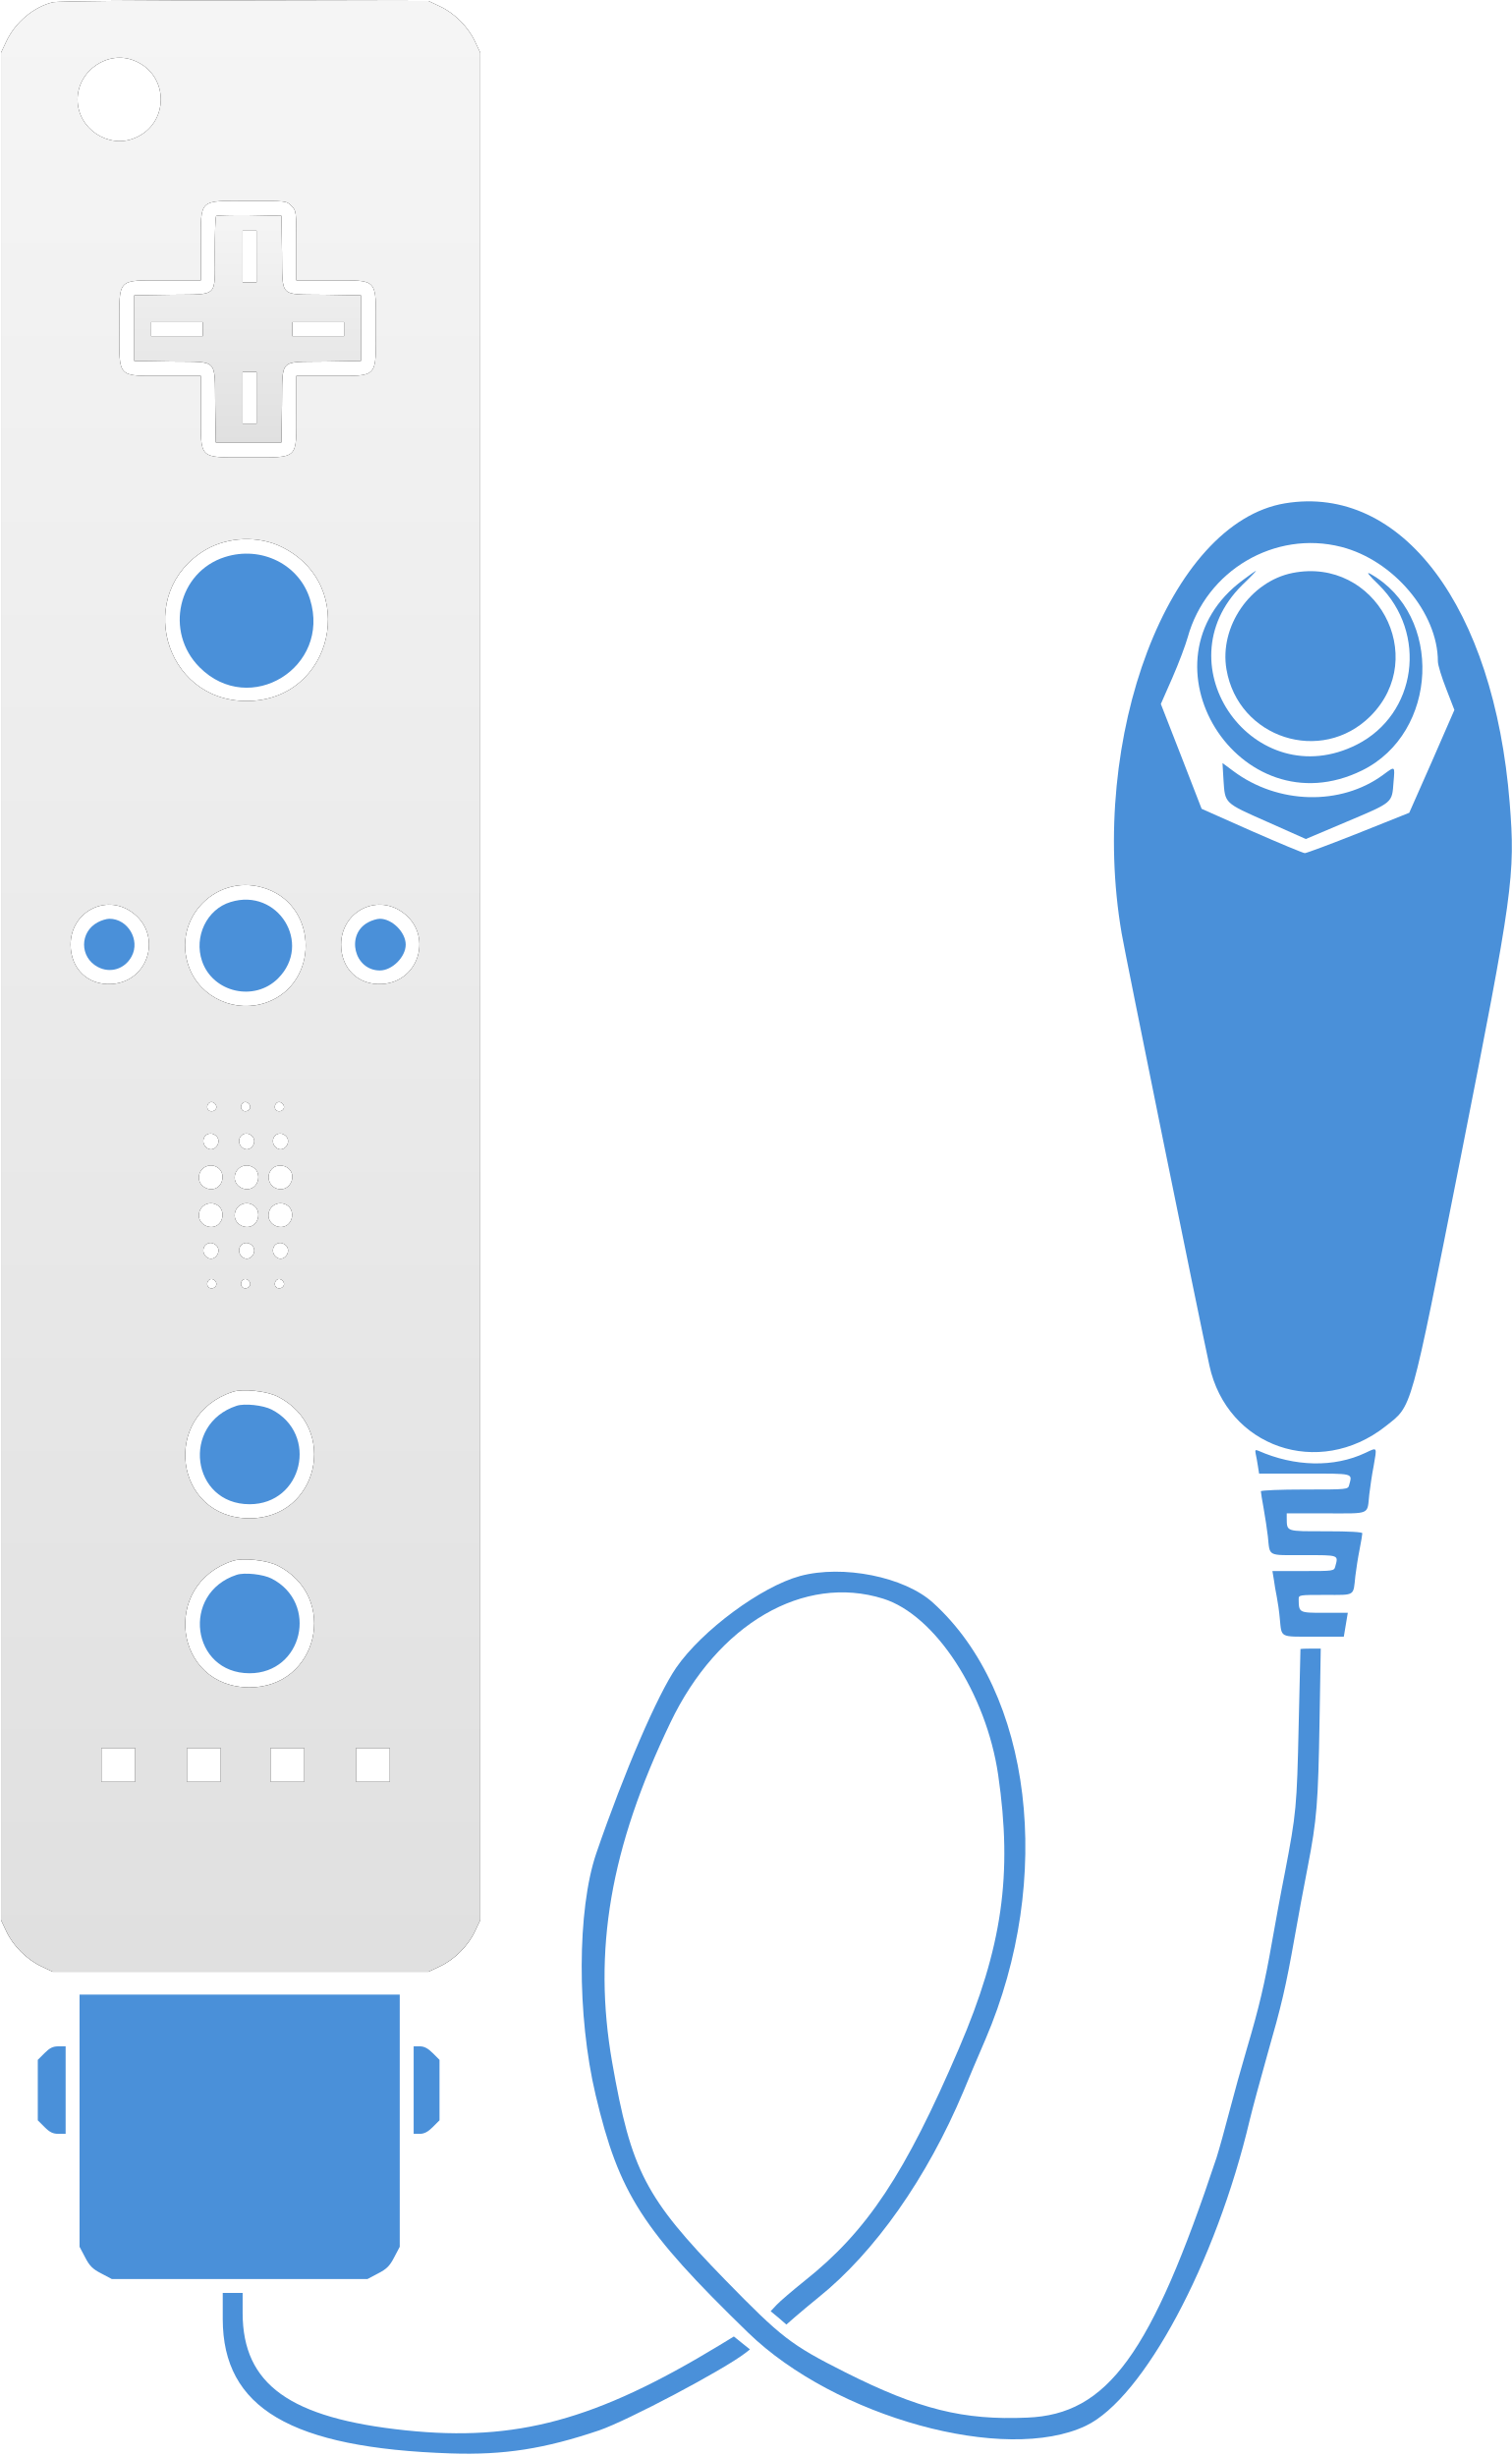
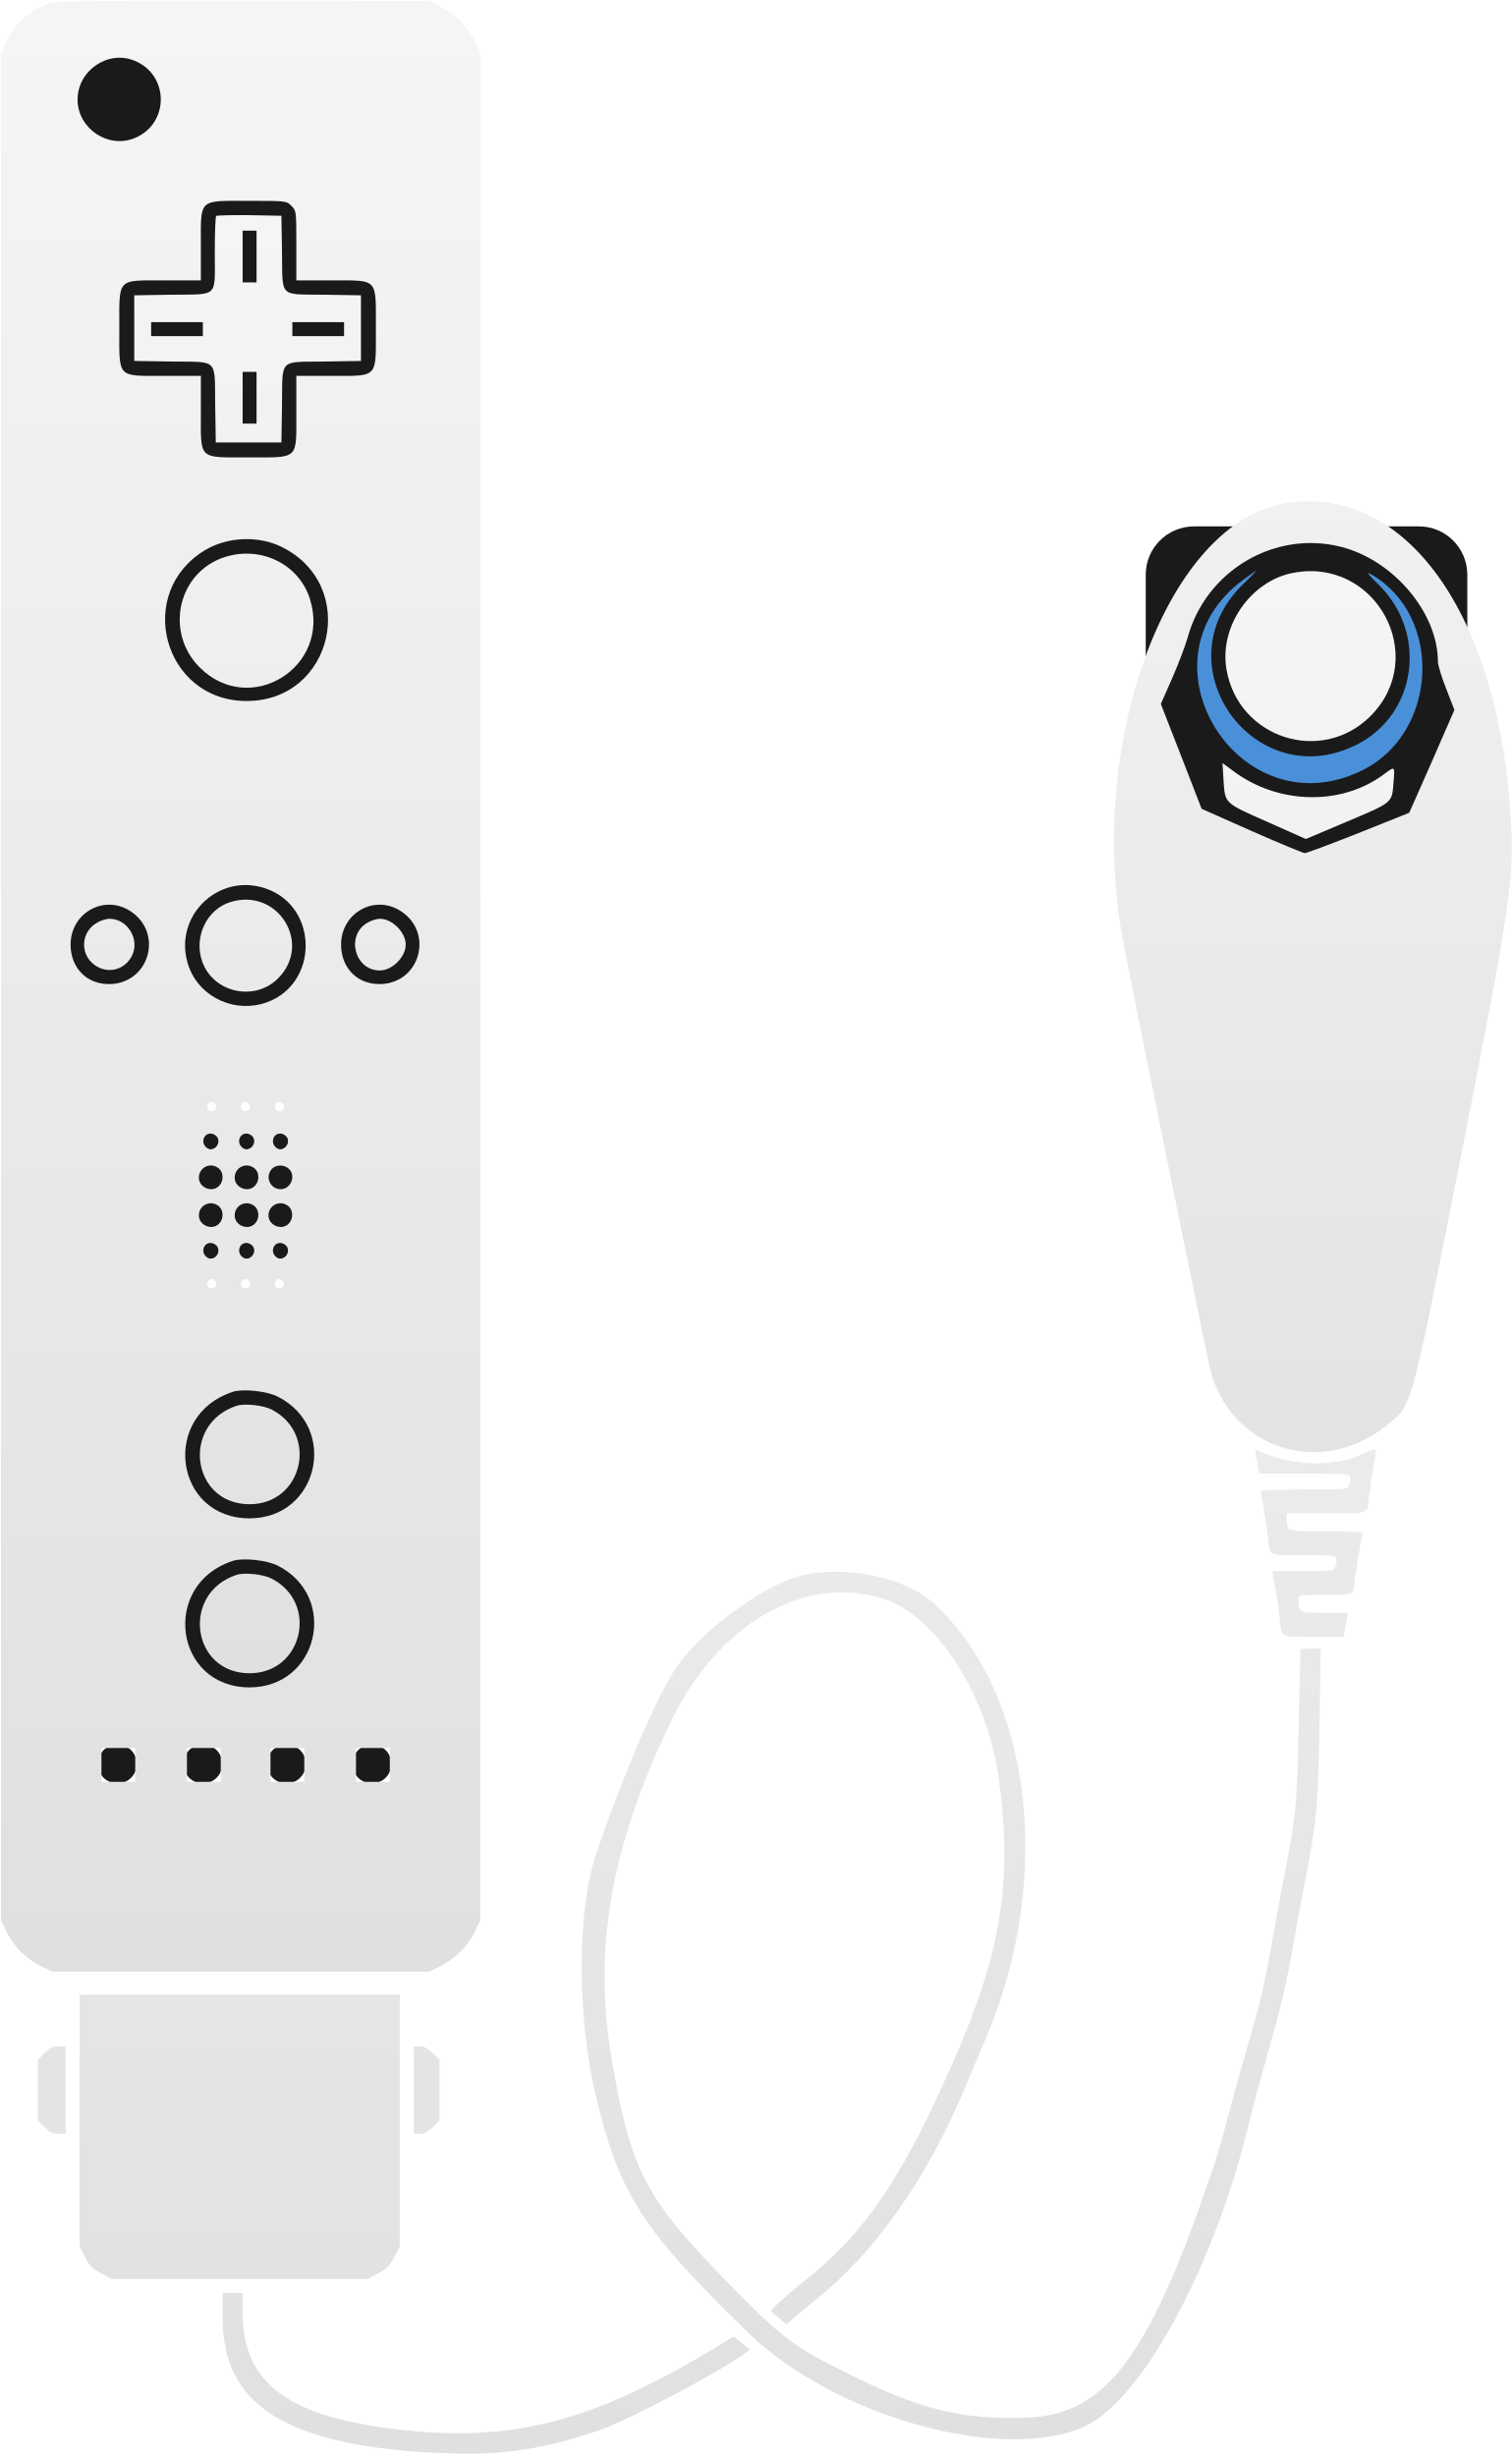
<svg xmlns="http://www.w3.org/2000/svg" width="1013.333" height="1646.667" viewBox="0 0 760 1235">
  <defs>
-     <linearGradient id="b" x1="0" x2="0" y1="0" y2="1">
+     <linearGradient id="a" x1="0" x2="0" y1="0" y2="1">
      <stop offset="0%" stop-color="#f5f5f5" />
      <stop offset="100%" stop-color="#e0e0e0" />
    </linearGradient>
-     <clipPath id="a">
-       <path d="M26.7 1.1C17 3.4 7.7 11.2 3.2 20.8L.5 26.5v939l2.7 5.7c3.4 7.3 10.3 14.2 17.6 17.6l5.7 2.7h189l5.7-2.7c7.3-3.4 14.2-10.3 17.6-17.6l2.7-5.7v-939l-2.7-5.7c-3.4-7.3-10.3-14.2-17.6-17.6L215.5.5 123 .3c-52-.1-94.1.3-96.3.8" />
-       <path d="M646.3 253.1c-57.8 9.6-98.7 115.3-82.8 213.8 1.4 8.3 39.4 195.6 44.6 219.9 8.9 41 55.1 56.8 88.6 30.4 13.6-10.8 12-5.1 37.8-135.4 26.3-133.2 27.5-141.6 24.6-178.1-7.8-98.5-54.2-160.4-112.8-150.6" />
-       <path d="M686.5 730.6c-15.7 7.4-35.5 7-53.8-1.1-1.5-.6-1.7-.4-1.3 1.6.3 1.3.8 4.1 1.1 6.1l.6 3.8H656c25.1 0 24-.3 22.4 5.7-.6 2.3-.7 2.3-22.5 2.3-12.1 0-21.9.4-21.9.9s.6 4.4 1.4 8.7c.8 4.4 1.7 10.6 2.1 13.9 1.1 10.4-.6 9.5 18.1 9.5 17.9 0 17.4-.2 15.8 5.7-.6 2.3-.9 2.3-16.1 2.3h-15.5l.7 4.2c.3 2.4 1 6.3 1.5 8.8s1.2 7.3 1.5 10.8c1 9.9-.3 9.2 17 9.2h15.2l1-6 1-6h-11.8c-12.8 0-12.8 0-12.9-6.8 0-2.2.2-2.2 13.4-2.2 15.3 0 14 .8 15.1-9.5.3-3.3 1-8 1.5-10.5s1.2-6.2 1.5-8.3l.6-3.7h-18.4c-20.4 0-19.6.3-19.7-6.8V761h19.9c22.6 0 20.5.9 21.6-9.5.4-3.3 1.3-9.8 2.2-14.3 1.7-9.9 2-9.5-4.2-6.6" />
-       <path d="M402.3 792.5c-19.5 5.3-49.3 27.3-62.3 46.1-9.4 13.7-26 52.1-40.2 93.4-9.6 28.2-9.8 81.5-.3 121.5 11.8 49.7 23.3 67.6 76.7 119.5 43.8 42.5 129.3 66.1 169.8 46.8 28.9-13.8 65.4-81.8 82.4-153.8 1.4-5.8 5.4-20.6 8.9-33 7.1-24.8 9.1-33.1 13.7-59 1.7-9.6 4.6-25.4 6.5-35 4.7-24.2 5.3-32.3 6-73.8l.6-36.2H659c-2.7 0-5 .1-5.1.2 0 .2-.4 17.4-.9 38.3-.9 41.2-1.2 44.2-6.9 74-2.2 11-5.1 27-6.6 35.5-3.5 20.1-6.5 32.8-12.5 53-2.7 9.1-6.7 23.5-8.9 32s-5.1 18.9-6.4 23c-32.9 99-54.8 129.1-95.2 130.7-32.2 1.4-54.5-4.2-91.5-22.8-27.4-13.8-32-17.4-60.5-46.6-40-41.1-47.1-54.6-56.7-109.3-9.8-56.1-1-107.7 29.3-170.8 23.8-49.7 67.1-74.8 107-62.3 26.2 8.2 51.8 47.6 57.8 88.6 7.3 50.1 2.1 86.7-19.7 137.5-27.1 63.2-46.1 91.9-77.6 116.9-6.1 4.9-12.4 10.3-14.1 12.1l-3 3.2 4 3.3 3.9 3.4 4.6-4c2.5-2.2 7.7-6.5 11.5-9.6 28.4-22.8 54.7-60.2 73-103.8 2-5 7-16.7 11-26 34.7-81 23.5-174.5-26.4-219.6-14.3-13-45.3-19.2-66.8-13.4" />
-       <path d="M40 1066.4v63.4l2.8 5.3c2.2 4.3 3.8 5.9 8.1 8.1l5.3 2.8h128.6l5.3-2.8c4.3-2.2 5.9-3.8 8.1-8.1l2.8-5.3V1003H40z" />
-       <path d="M25.4 1030c-5.5 2.2-6.4 5.1-6.4 21.2v15l3.4 3.4c2.6 2.6 4.2 3.4 7 3.4H33v-44l-2.7.1c-1.6 0-3.8.4-4.9.9" />
-       <path d="M208 1050.9v22.1h3.1c2.2 0 4.1-1 6.5-3.4l3.4-3.4v-15.1c0-17.3-1.3-20.5-9.2-21.8l-3.8-.6z" />
-       <path d="M112 1166.2c.1 44.7 34.2 64.8 114.6 67.5 26.9.9 47.2-2.3 74.7-11.6 14.3-4.9 62.5-30.4 73.5-38.9l2.3-1.8-4-3.2-4.1-3.3-7.2 4.4c-62.3 37.8-102.2 48.6-157.8 42.8-58.3-6.1-81.9-23.1-82-58.9V1153h-10z" />
-     </clipPath>
  </defs>
-   <path fill="#0a0a0a" d="M26.7 1.1C17 3.4 7.7 11.2 3.2 20.8L.5 26.5v939l2.7 5.7c3.4 7.3 10.3 14.2 17.6 17.6l5.7 2.7h189l5.7-2.7c7.3-3.4 14.2-10.3 17.6-17.6l2.7-5.7v-939l-2.7-5.7c-3.4-7.3-10.3-14.2-17.6-17.6L215.5.5 123 .3c-52-.1-94.1.3-96.3.8m41.1 29.5c17.4 7.2 17.4 31.6 0 38.8C54.5 75 39.1 64.7 39 50.2c-.1-14.7 15.4-25.3 28.8-19.6m78.7 72.9c2.5 2.4 2.5 2.7 2.5 20V141h17.5c23.9 0 22.5-1.5 22.5 24s1.4 24-22.5 24H149v18c0 24.5 1.6 23-24 23s-24 1.5-24-23v-18H83c-24.5 0-23 1.6-23-24s-1.5-24 23-24h18v-17.5c0-23.9-1.5-22.5 24-22.5 18.9 0 19.1 0 21.5 2.5M141.6 275c39.2 19.3 26.1 77.5-17.6 77.5-41.9 0-56.7-54.8-20.5-76.1 11.2-6.5 26.5-7.1 38.1-1.4m-7.1 172.1c25.6 9.6 25.6 47.2 0 56.8-15.8 5.9-33.6-2-39.4-17.4-9.3-24.8 14.6-48.7 39.4-39.4m-68.3 11.5c15.6 10.9 9 34.9-9.9 36.2-12 .8-20.8-7.6-20.8-19.8 0-16.3 17.5-25.7 30.7-16.4m136 0c15.6 10.9 9 34.9-9.9 36.2-12 .8-20.8-7.6-20.8-19.8 0-16.3 17.5-25.7 30.7-16.4m-93.4 97.7c.4 2-2.5 3.4-4 1.9s-.1-4.4 1.9-4c1 .2 1.9 1.1 2.1 2.1m17 0c.4 2-2.5 3.4-4 1.9s-.1-4.4 1.9-4c1 .2 1.9 1.1 2.1 2.1m17 0c.4 2-2.5 3.4-4 1.9s-.1-4.4 1.9-4c1 .2 1.9 1.1 2.1 2.1M109 571.5c2.6 3.2-1.3 8.1-4.7 5.9-3.5-2.2-2.3-7.4 1.7-7.4 1 0 2.3.7 3 1.5m18 0c2.6 3.2-1.3 8.1-4.7 5.9-3.5-2.2-2.3-7.4 1.7-7.4 1 0 2.3.7 3 1.5m17 0c2.6 3.2-1.3 8.1-4.7 5.9-3.5-2.2-2.3-7.4 1.7-7.4 1 0 2.3.7 3 1.5m-33.8 16.2c2.2 2 2.3 6.1.1 8.5-3.4 3.8-10.3 1.1-10.3-4 0-5.4 6.2-8.1 10.2-4.5m18 0c2.2 2 2.3 6.1.1 8.5-3.4 3.8-10.3 1.1-10.3-4 0-5.4 6.2-8.1 10.2-4.5m17 0c3.8 3.4 1.1 10.3-4 10.3-5.4 0-8.1-6.2-4.5-10.2 2-2.2 6.1-2.3 8.5-.1m-35 19c2.2 2 2.3 6.1.1 8.5-3.4 3.8-10.3 1.1-10.3-4 0-5.4 6.2-8.1 10.2-4.5m18 0c2.2 2 2.3 6.1.1 8.5-3.4 3.8-10.3 1.1-10.3-4 0-5.4 6.2-8.1 10.2-4.5m17 0c2.2 2 2.3 6.1.1 8.5-3.4 3.8-10.3 1.1-10.3-4 0-5.4 6.2-8.1 10.2-4.5M109 626.5c2.6 3.2-1.3 8.1-4.7 5.9-3.5-2.2-2.3-7.4 1.7-7.4 1 0 2.3.7 3 1.5m18 0c2.6 3.2-1.3 8.1-4.7 5.9-3.5-2.2-2.3-7.4 1.7-7.4 1 0 2.3.7 3 1.5m17 0c2.6 3.2-1.3 8.1-4.7 5.9-3.5-2.2-2.3-7.4 1.7-7.4 1 0 2.3.7 3 1.5m-35.2 18.8c.4 2-2.5 3.4-4 1.9s-.1-4.4 1.9-4c1 .2 1.9 1.1 2.1 2.1m17 0c.4 2-2.5 3.4-4 1.9s-.1-4.4 1.9-4c1 .2 1.9 1.1 2.1 2.1m17 0c.4 2-2.5 3.4-4 1.9s-.1-4.4 1.9-4c1 .2 1.9 1.1 2.1 2.1m-3.1 57c30.9 15.8 20.3 61.2-14.2 61.2-37.9 0-44.8-51.7-8.5-63.6 5.1-1.7 17.2-.4 22.7 2.4m0 85c30.9 15.8 20.3 61.2-14.2 61.2-37.9 0-44.8-51.7-8.5-63.6 5.1-1.7 17.2-.4 22.7 2.4M68 887.5v8.5H51v-17h17zm43 0v8.5H94v-17h17zm42 0v8.5h-17v-17h17zm43 0v8.5h-17v-17h17z" />
-   <path fill="#0a0a0a" d="M108.7 108.6c-.4.4-.7 8.9-.7 18.9 0 22.4 2.1 20.4-21.6 20.7l-18.9.3v33l19.1.3c23.4.3 21.3-1.9 21.6 21.8l.3 18.9h33l.3-18.9c.3-23.6-1.8-21.5 21.1-21.8l18.6-.3v-33l-18.6-.3c-22.8-.3-20.8 1.8-21.1-21.3l-.3-18.4-16.1-.3c-8.8-.1-16.3.1-16.7.4M129 129v13h-7v-26h7zm-27 36.5v3.5H76v-7h26zm71 0v3.5h-26v-7h26zM129 200v13h-7v-26h7z" />
-   <path fill="url(#b)" d="M26.7 1.1C17 3.4 7.7 11.2 3.2 20.8L.5 26.5v939l2.7 5.7c3.4 7.3 10.3 14.2 17.6 17.6l5.7 2.7h189l5.7-2.7c7.3-3.4 14.2-10.3 17.6-17.6l2.7-5.7v-939l-2.7-5.7c-3.4-7.3-10.3-14.2-17.6-17.6L215.5.5 123 .3c-52-.1-94.1.3-96.3.8m41.1 29.5c17.4 7.2 17.4 31.6 0 38.8C54.5 75 39.1 64.7 39 50.2c-.1-14.7 15.4-25.3 28.8-19.6m78.7 72.9c2.5 2.4 2.5 2.7 2.5 20V141h17.5c23.9 0 22.5-1.5 22.5 24s1.4 24-22.5 24H149v18c0 24.5 1.6 23-24 23s-24 1.5-24-23v-18H83c-24.5 0-23 1.6-23-24s-1.5-24 23-24h18v-17.5c0-23.9-1.5-22.5 24-22.5 18.9 0 19.1 0 21.5 2.5M141.6 275c39.2 19.3 26.1 77.5-17.6 77.5-41.9 0-56.7-54.8-20.5-76.1 11.2-6.5 26.5-7.1 38.1-1.4m-7.1 172.1c25.6 9.6 25.6 47.2 0 56.8-15.8 5.9-33.6-2-39.4-17.4-9.3-24.8 14.6-48.7 39.4-39.4m-68.3 11.5c15.6 10.9 9 34.9-9.9 36.2-12 .8-20.8-7.6-20.8-19.8 0-16.3 17.5-25.7 30.7-16.4m136 0c15.6 10.9 9 34.9-9.9 36.2-12 .8-20.8-7.6-20.8-19.8 0-16.3 17.5-25.7 30.7-16.4m-93.4 97.7c.4 2-2.5 3.4-4 1.9s-.1-4.4 1.9-4c1 .2 1.9 1.1 2.1 2.1m17 0c.4 2-2.5 3.4-4 1.9s-.1-4.4 1.9-4c1 .2 1.9 1.1 2.1 2.1m17 0c.4 2-2.5 3.4-4 1.9s-.1-4.4 1.9-4c1 .2 1.9 1.1 2.1 2.1M109 571.5c2.6 3.2-1.3 8.1-4.7 5.9-3.5-2.2-2.3-7.4 1.7-7.4 1 0 2.3.7 3 1.5m18 0c2.6 3.2-1.3 8.1-4.7 5.9-3.5-2.2-2.3-7.4 1.7-7.4 1 0 2.3.7 3 1.5m17 0c2.6 3.2-1.3 8.1-4.7 5.9-3.5-2.2-2.3-7.4 1.7-7.4 1 0 2.3.7 3 1.5m-33.8 16.2c2.2 2 2.3 6.1.1 8.5-3.4 3.8-10.3 1.1-10.3-4 0-5.4 6.2-8.1 10.2-4.5m18 0c2.2 2 2.3 6.1.1 8.5-3.4 3.8-10.3 1.1-10.3-4 0-5.4 6.2-8.1 10.2-4.5m17 0c3.8 3.4 1.1 10.3-4 10.3-5.4 0-8.1-6.2-4.5-10.2 2-2.2 6.1-2.3 8.5-.1m-35 19c2.2 2 2.3 6.1.1 8.5-3.4 3.8-10.3 1.1-10.3-4 0-5.4 6.2-8.1 10.2-4.5m18 0c2.2 2 2.3 6.1.1 8.5-3.4 3.8-10.3 1.1-10.3-4 0-5.4 6.2-8.1 10.2-4.5m17 0c2.2 2 2.3 6.1.1 8.5-3.4 3.8-10.3 1.1-10.3-4 0-5.4 6.2-8.1 10.2-4.5M109 626.5c2.6 3.2-1.3 8.1-4.7 5.9-3.5-2.2-2.3-7.4 1.7-7.4 1 0 2.3.7 3 1.5m18 0c2.6 3.2-1.3 8.1-4.7 5.9-3.5-2.2-2.3-7.4 1.7-7.4 1 0 2.3.7 3 1.5m17 0c2.6 3.2-1.3 8.1-4.7 5.9-3.5-2.2-2.3-7.4 1.7-7.4 1 0 2.3.7 3 1.5m-35.2 18.8c.4 2-2.5 3.4-4 1.9s-.1-4.4 1.9-4c1 .2 1.9 1.1 2.1 2.1m17 0c.4 2-2.5 3.4-4 1.9s-.1-4.4 1.9-4c1 .2 1.9 1.1 2.1 2.1m17 0c.4 2-2.5 3.4-4 1.9s-.1-4.4 1.9-4c1 .2 1.9 1.1 2.1 2.1m-3.1 57c30.9 15.8 20.3 61.2-14.2 61.2-37.9 0-44.8-51.7-8.5-63.6 5.1-1.7 17.2-.4 22.7 2.4m0 85c30.9 15.8 20.3 61.2-14.2 61.2-37.9 0-44.8-51.7-8.5-63.6 5.1-1.7 17.2-.4 22.7 2.4M68 887.5v8.5H51v-17h17zm43 0v8.5H94v-17h17zm42 0v8.5h-17v-17h17zm43 0v8.5h-17v-17h17z" />
-   <path fill="url(#b)" d="M108.7 108.6c-.4.4-.7 8.9-.7 18.9 0 22.4 2.1 20.4-21.6 20.7l-18.9.3v33l19.1.3c23.4.3 21.3-1.9 21.6 21.8l.3 18.9h33l.3-18.9c.3-23.6-1.8-21.5 21.1-21.8l18.6-.3v-33l-18.6-.3c-22.8-.3-20.8 1.8-21.1-21.3l-.3-18.4-16.1-.3c-8.8-.1-16.3.1-16.7.4M129 129v13h-7v-26h7zm-27 36.5v3.5H76v-7h26zm71 0v3.5h-26v-7h26zM129 200v13h-7v-26h7z" />
-   <path fill="#4a90d9" d="M113.1 280.1c-23.6 7.5-30.5 37.7-12.7 55.5 25.2 25.2 66.1 0 55.5-34.2-5.4-17.6-24.5-27.1-42.8-21.3" />
-   <path fill="#4a90d9" d="M115.9 453.6c-11.9 3.6-18.5 17.4-14.3 29.7 5.4 15.8 26.3 20.6 38.2 8.7 17.5-17.5-.1-45.8-23.9-38.4" />
-   <path fill="#4a90d9" d="M49.1 463.8c-9.1 4.9-9.1 17.5 0 22.4 6.3 3.4 13.7 1.1 17.1-5.3 4.4-8.2-1.9-18.9-11.2-18.9-1.4 0-4.1.8-5.9 1.8" />
-   <path fill="#4a90d9" d="M185.1 463.8c-11.4 6.1-7 24.2 5.9 24.2 6.2 0 13-6.8 13-13s-6.8-13-13-13c-1.4 0-4.1.8-5.9 1.8" />
-   <path fill="#4a90d9" d="M119 706.9c-28.1 9.2-22.8 49.5 6.5 49.5 26.7 0 34.9-35.3 11.1-47.6-4.3-2.2-13.6-3.2-17.6-1.9" />
-   <path fill="#4a90d9" d="M119 791.9c-28.1 9.2-22.8 49.5 6.5 49.5 26.7 0 34.9-35.3 11.1-47.6-4.3-2.2-13.6-3.2-17.6-1.9" />
-   <path fill="#4a90d9" d="M646.1 253.1c-58.2 9.7-99.1 117.3-82.1 216.3 1.7 10.1 39 193.9 44.1 217.2 8.9 41.2 55 57.1 88.6 30.6 13.6-10.8 12-5.1 37.8-135.4 26.3-133.2 27.5-141.6 24.6-178.1-7.9-98.6-54.2-160.3-113-150.6m28.3 21.9c26.3 6.7 48.6 33.2 48.6 57.6 0 1.8 1.9 8 4.2 13.8l4.1 10.6-11.3 25.9-11.4 25.8-25.5 10.2c-14.1 5.6-26.2 10.1-27 10.1s-12.8-5-26.7-11.1l-25.2-11.2-10.2-26.3-10.3-26.4 5.8-13.2c3.2-7.3 6.6-16.4 7.7-20.3 9.3-33.7 43.9-54 77.2-45.5" />
+   <circle cx="59.5" cy="49.5" r="24.1" fill="#1a1a1a" />
+   <rect width="141.9" height="141.9" x="53" y="94" fill="#1a1a1a" rx="21.3" />
+   <rect width="7.7" height="28.6" x="121.2" y="114.2" fill="#1a1a1a" rx="1.2" />
+   <rect width="28.6" height="7.7" x="74.2" y="161.2" fill="#1a1a1a" rx="1.2" />
+   <rect width="28.6" height="7.7" x="145.2" y="161.2" fill="#1a1a1a" rx="1.2" />
+   <rect width="7.7" height="28.6" x="121.2" y="185.2" fill="#1a1a1a" rx="1.2" />
+   <rect width="90.2" height="90.2" x="78.4" y="266.4" fill="#1a1a1a" rx="13.5" />
+   <rect width="161.7" height="171.6" x="576.1" y="264.7" fill="#1a1a1a" rx="24.3" />
+   <rect width="67.1" height="67.1" x="89.4" y="441.4" fill="#1a1a1a" rx="10.1" />
+   <rect width="44" height="44" x="32.5" y="452.5" fill="#1a1a1a" rx="6.6" />
+   <rect width="44" height="44" x="168.5" y="452.5" fill="#1a1a1a" rx="6.6" />
+   <circle cx="105.5" cy="573.5" r="4.6" fill="#1a1a1a" />
+   <circle cx="123.5" cy="573.5" r="4.6" fill="#1a1a1a" />
+   <circle cx="140.5" cy="573.5" r="4.6" fill="#1a1a1a" />
+   <circle cx="105.5" cy="591.5" r="6.9" fill="#1a1a1a" />
+   <circle cx="123.5" cy="591.5" r="6.9" fill="#1a1a1a" />
+   <circle cx="140.5" cy="591.5" r="6.9" fill="#1a1a1a" />
+   <circle cx="105.5" cy="610.5" r="6.9" fill="#1a1a1a" />
+   <circle cx="123.5" cy="610.5" r="6.9" fill="#1a1a1a" />
+   <circle cx="140.5" cy="610.5" r="6.9" fill="#1a1a1a" />
+   <circle cx="105.5" cy="628.5" r="4.6" fill="#1a1a1a" />
+   <circle cx="123.5" cy="628.5" r="4.6" fill="#1a1a1a" />
+   <circle cx="140.5" cy="628.5" r="4.6" fill="#1a1a1a" />
+   <rect width="71.5" height="71.5" x="89.2" y="695.2" fill="#1a1a1a" rx="10.7" />
+   <rect width="71.5" height="71.5" x="89.2" y="780.2" fill="#1a1a1a" rx="10.7" />
+   <circle cx="59" cy="887" r="9.8" fill="#1a1a1a" />
+   <circle cx="102" cy="887" r="9.8" fill="#1a1a1a" />
+   <circle cx="144" cy="887" r="9.8" fill="#1a1a1a" />
+   <circle cx="187" cy="887" r="9.8" fill="#1a1a1a" />
+   <path fill="url(#a)" d="M26.7 1.1C17 3.4 7.7 11.2 3.2 20.8L.5 26.5v939l2.7 5.7c3.4 7.3 10.3 14.2 17.6 17.6l5.7 2.7h189l5.7-2.7c7.3-3.4 14.2-10.3 17.6-17.6l2.7-5.7v-939l-2.7-5.7c-3.4-7.3-10.3-14.2-17.6-17.6L215.5.5 123 .3c-52-.1-94.1.3-96.3.8m41.1 29.5c17.4 7.2 17.4 31.6 0 38.8C54.5 75 39.1 64.7 39 50.2c-.1-14.7 15.4-25.3 28.8-19.6m78.7 72.9c2.5 2.4 2.5 2.7 2.5 20V141h17.5c23.9 0 22.5-1.5 22.5 24s1.4 24-22.5 24H149v18c0 24.5 1.6 23-24 23s-24 1.5-24-23v-18H83c-24.5 0-23 1.6-23-24s-1.5-24 23-24h18v-17.5c0-23.9-1.5-22.5 24-22.5 18.9 0 19.1 0 21.5 2.5M141.6 275c39.2 19.3 26.1 77.5-17.6 77.5-41.9 0-56.7-54.8-20.5-76.1 11.2-6.5 26.5-7.1 38.1-1.4m-7.1 172.1c25.6 9.6 25.6 47.2 0 56.8-15.8 5.9-33.6-2-39.4-17.4-9.3-24.8 14.6-48.7 39.4-39.4m-68.3 11.5c15.6 10.9 9 34.9-9.9 36.2-12 .8-20.8-7.6-20.8-19.8 0-16.3 17.5-25.7 30.7-16.4m136 0c15.6 10.9 9 34.9-9.9 36.2-12 .8-20.8-7.6-20.8-19.8 0-16.3 17.5-25.7 30.7-16.4m-93.4 97.7c.4 2-2.5 3.4-4 1.9s-.1-4.4 1.9-4c1 .2 1.9 1.1 2.1 2.1m17 0c.4 2-2.5 3.4-4 1.9s-.1-4.4 1.9-4c1 .2 1.9 1.1 2.1 2.1m17 0c.4 2-2.5 3.4-4 1.9s-.1-4.4 1.9-4c1 .2 1.9 1.1 2.1 2.1M109 571.5c2.6 3.2-1.3 8.1-4.7 5.9-3.5-2.2-2.3-7.4 1.7-7.4 1 0 2.3.7 3 1.5m18 0c2.6 3.2-1.3 8.1-4.7 5.9-3.5-2.2-2.3-7.4 1.7-7.4 1 0 2.3.7 3 1.5m17 0c2.6 3.2-1.3 8.1-4.7 5.9-3.5-2.2-2.3-7.4 1.7-7.4 1 0 2.3.7 3 1.5m-33.8 16.2c2.2 2 2.3 6.1.1 8.5-3.4 3.8-10.3 1.1-10.3-4 0-5.4 6.2-8.1 10.2-4.5m18 0c2.2 2 2.3 6.1.1 8.5-3.4 3.8-10.3 1.1-10.3-4 0-5.4 6.2-8.1 10.2-4.5m17 0c3.8 3.4 1.1 10.3-4 10.3-5.4 0-8.1-6.2-4.5-10.2 2-2.2 6.1-2.3 8.5-.1m-35 19c2.2 2 2.3 6.1.1 8.5-3.4 3.8-10.3 1.1-10.3-4 0-5.4 6.2-8.1 10.2-4.5m18 0c2.2 2 2.3 6.1.1 8.5-3.4 3.8-10.3 1.1-10.3-4 0-5.4 6.2-8.1 10.2-4.5m17 0c2.2 2 2.3 6.1.1 8.5-3.4 3.8-10.3 1.1-10.3-4 0-5.4 6.2-8.1 10.2-4.5M109 626.5c2.6 3.2-1.3 8.1-4.7 5.9-3.5-2.2-2.3-7.4 1.7-7.4 1 0 2.3.7 3 1.5m18 0c2.6 3.2-1.3 8.1-4.7 5.9-3.5-2.2-2.3-7.4 1.7-7.4 1 0 2.3.7 3 1.5m17 0c2.6 3.2-1.3 8.1-4.7 5.9-3.5-2.2-2.3-7.4 1.7-7.4 1 0 2.3.7 3 1.5m-35.2 18.8c.4 2-2.5 3.4-4 1.9s-.1-4.4 1.9-4c1 .2 1.9 1.1 2.1 2.1m17 0c.4 2-2.5 3.4-4 1.9s-.1-4.4 1.9-4c1 .2 1.9 1.1 2.1 2.1m17 0c.4 2-2.5 3.4-4 1.9s-.1-4.4 1.9-4c1 .2 1.9 1.1 2.1 2.1m-3.1 57c30.9 15.8 20.3 61.2-14.2 61.2-37.9 0-44.8-51.7-8.5-63.6 5.1-1.7 17.2-.4 22.7 2.4m0 85c30.9 15.8 20.3 61.2-14.2 61.2-37.9 0-44.8-51.7-8.5-63.6 5.1-1.7 17.2-.4 22.7 2.4M68 887.5v8.5H51v-17h17zm43 0v8.5H94v-17h17zm42 0v8.5h-17v-17h17zm43 0v8.5h-17v-17h17z" />
+   <path fill="url(#a)" d="M108.7 108.6c-.4.4-.7 8.9-.7 18.9 0 22.4 2.1 20.4-21.6 20.7l-18.9.3v33l19.1.3c23.4.3 21.3-1.9 21.6 21.8l.3 18.9h33l.3-18.9c.3-23.6-1.8-21.5 21.1-21.8l18.6-.3v-33l-18.6-.3c-22.8-.3-20.8 1.8-21.1-21.3l-.3-18.4-16.1-.3c-8.8-.1-16.3.1-16.7.4M129 129v13h-7v-26h7zm-27 36.5v3.5H76v-7h26zm71 0v3.5h-26v-7h26zM129 200v13h-7v-26h7zm-15.9 80.1c-23.6 7.5-30.5 37.7-12.7 55.5 25.2 25.2 66.1 0 55.5-34.2-5.4-17.6-24.5-27.1-42.8-21.3m2.8 173.5c-11.9 3.6-18.5 17.4-14.3 29.7 5.4 15.8 26.3 20.6 38.2 8.7 17.5-17.5-.1-45.8-23.9-38.4m-66.8 10.2c-9.1 4.9-9.1 17.5 0 22.4 6.3 3.4 13.7 1.1 17.1-5.3 4.4-8.2-1.9-18.9-11.2-18.9-1.4 0-4.1.8-5.9 1.8m136 0c-11.4 6.1-7 24.2 5.9 24.2 6.2 0 13-6.8 13-13s-6.8-13-13-13c-1.4 0-4.1.8-5.9 1.8M119 706.9c-28.1 9.2-22.8 49.5 6.5 49.5 26.7 0 34.9-35.3 11.1-47.6-4.3-2.2-13.6-3.2-17.6-1.9m0 85c-28.1 9.2-22.8 49.5 6.5 49.5 26.7 0 34.9-35.3 11.1-47.6-4.3-2.2-13.6-3.2-17.6-1.9m527.1-538.8c-58.2 9.7-99.1 117.3-82.1 216.3 1.7 10.1 39 193.9 44.1 217.2 8.9 41.2 55 57.1 88.6 30.6 13.6-10.8 12-5.1 37.8-135.4 26.3-133.2 27.5-141.6 24.6-178.1-7.9-98.6-54.2-160.3-113-150.6m28.3 21.9c26.3 6.7 48.6 33.2 48.6 57.6 0 1.8 1.9 8 4.2 13.8l4.1 10.6-11.3 25.9-11.4 25.8-25.5 10.2c-14.1 5.6-26.2 10.1-27 10.1s-12.8-5-26.7-11.1l-25.2-11.2-10.2-26.3-10.3-26.4 5.8-13.2c3.2-7.3 6.6-16.4 7.7-20.3 9.3-33.7 43.9-54 77.2-45.5" />
+   <path fill="url(#a)" d="M650 288.1c-21.3 4.2-37 27-33.3 48.5 5.9 34.6 47.7 48.1 72.4 23.5 29.9-30 2.7-80.2-39.1-72m-34.8 104.1c.8 12 .2 11.4 22.1 21.1l19.3 8.6 20.8-8.8c23.2-9.8 22.5-9.3 23.3-19.8.7-8.3.9-8.2-5.2-3.7-21.3 15.7-53 14.9-75.4-1.9l-5.4-4zm71.3 338.4c-15.7 7.4-35.5 7-53.8-1.1-1.5-.6-1.7-.4-1.3 1.6.3 1.3.8 4.1 1.1 6.1l.6 3.8H656c25.1 0 24-.3 22.4 5.7-.6 2.3-.7 2.3-22.5 2.3-12.1 0-21.9.4-21.9.9s.6 4.4 1.4 8.7c.8 4.4 1.7 10.6 2.1 13.9 1.1 10.4-.6 9.5 18.1 9.5 17.9 0 17.4-.2 15.8 5.7-.6 2.3-.9 2.3-16.1 2.3h-15.5l.7 4.2c.3 2.4 1 6.3 1.5 8.8s1.2 7.3 1.5 10.8c1 9.9-.3 9.2 17 9.2h15.2l1-6 1-6h-11.8c-12.8 0-12.8 0-12.9-6.8 0-2.2.2-2.2 13.4-2.2 15.3 0 14 .8 15.1-9.5.4-3.3 1.3-9.2 2.1-13.2s1.4-7.7 1.4-8.3-6.3-1-18.4-1c-20.3 0-19.5.3-19.6-6.8V761h19.9c22.6 0 20.5.9 21.6-9.5.4-3.3 1.3-9.8 2.2-14.3 1.7-9.9 2-9.5-4.2-6.6m-284.2 61.9c-19.5 5.3-49.3 27.3-62.3 46.1-9.4 13.7-26 52.1-40.2 93.4-9.6 28.2-9.8 81.5-.3 121.5 11.8 49.7 23.3 67.6 76.7 119.5 43.8 42.5 129.3 66.1 169.8 46.8 28.9-13.8 65.4-81.8 82.4-153.8 1.4-5.8 5.4-20.6 8.9-33 7.1-24.8 9.1-33.1 13.7-59 1.7-9.6 4.6-25.4 6.5-35 4.7-24.2 5.3-32.3 6-73.8l.6-36.2H659c-2.7 0-5 .1-5.1.2 0 .2-.4 17.4-.9 38.3-.9 41.2-1.2 44.2-6.9 74-2.2 11-5.1 27-6.6 35.5-3.5 20.1-6.5 32.8-12.5 53-2.7 9.1-6.7 23.5-8.9 32s-5.1 18.9-6.4 23c-32.9 99-54.8 129.1-95.2 130.7-32.2 1.4-54.5-4.2-91.5-22.8-27.4-13.8-32-17.4-60.5-46.6-40-41.1-47.1-54.6-56.7-109.3-9.8-56.1-1-107.7 29.3-170.8 23.8-49.7 67.1-74.8 107-62.3 26.2 8.2 51.8 47.6 57.8 88.6 7.3 50.1 2.1 86.7-19.7 137.5-27.1 63.2-46.1 91.9-77.6 116.9-6.1 4.9-12.4 10.3-14.1 12.1l-3 3.2 4 3.3 3.9 3.4 4.6-4c2.5-2.2 7.7-6.5 11.5-9.6 28.4-22.8 54.7-60.2 73-103.8 2-5 7-16.7 11-26 34.7-81 23.5-174.5-26.4-219.6-14.3-13-45.3-19.2-66.8-13.4M40 1066.4v63.4l2.8 5.3c2.2 4.3 3.8 5.9 8.1 8.1l5.3 2.8h128.6l5.3-2.8c4.3-2.2 5.9-3.8 8.1-8.1l2.8-5.3V1003H40zm-17.6-34-3.4 3.4v30.4l3.4 3.4c2.6 2.6 4.2 3.4 7 3.4H33v-44h-3.6c-2.8 0-4.4.8-7 3.4M208 1051v22h3.1c2.2 0 4.1-1 6.5-3.4l3.4-3.4v-30.4l-3.4-3.4c-2.4-2.4-4.3-3.4-6.5-3.4H208zm-96 115.2c.1 44.7 34.2 64.8 114.6 67.5 26.9.9 47.2-2.3 74.7-11.6 14.3-4.9 62.5-30.4 73.5-38.9l2.3-1.8-4-3.2-4.1-3.3-7.2 4.4c-62.3 37.8-102.2 48.6-157.8 42.8-58.3-6.1-81.9-23.1-82-58.9V1153h-10z" />
  <path fill="#4a90d9" d="M625.2 291.5c-55.4 40.7-2.1 126.3 59.7 95.9 38.4-18.9 40.9-78.1 4.2-98.8-2.3-1.3-1.2.3 4.2 5.5 24.7 24.4 19.1 65-11 80.3-51.4 26-98.7-39.7-57.7-80.2 4.1-3.9 7.2-7.2 7-7.2s-3.1 2-6.4 4.5" />
-   <path fill="#4a90d9" d="M650 288.1c-21.3 4.2-37 27-33.3 48.5 5.9 34.6 47.7 48.1 72.4 23.5 29.9-30 2.7-80.2-39.1-72" />
-   <path fill="#4a90d9" d="M615.2 392.2c.8 12 .2 11.4 22.1 21.1l19.3 8.6 20.8-8.8c23.2-9.8 22.5-9.3 23.3-19.8.7-8.3.9-8.2-5.2-3.7-21.3 15.7-53 14.9-75.4-1.9l-5.4-4z" />
-   <path fill="#4a90d9" d="M686.5 730.6c-15.7 7.4-35.5 7-53.8-1.1-1.5-.6-1.7-.4-1.3 1.6.3 1.3.8 4.1 1.1 6.1l.6 3.8H656c25.1 0 24-.3 22.4 5.7-.6 2.3-.7 2.3-22.5 2.3-12.1 0-21.9.4-21.9.9s.6 4.4 1.4 8.7c.8 4.4 1.7 10.6 2.1 13.9 1.1 10.4-.6 9.5 18.1 9.5 17.9 0 17.4-.2 15.8 5.7-.6 2.3-.9 2.3-16.1 2.3h-15.5l.7 4.2c.3 2.4 1 6.3 1.5 8.8s1.2 7.3 1.5 10.8c1 9.9-.3 9.2 17 9.2h15.2l1-6 1-6h-11.8c-12.8 0-12.8 0-12.9-6.8 0-2.2.2-2.2 13.4-2.2 15.3 0 14 .8 15.1-9.5.4-3.3 1.3-9.2 2.1-13.2s1.4-7.7 1.4-8.3-6.3-1-18.4-1c-20.3 0-19.5.3-19.6-6.8V761h19.9c22.6 0 20.5.9 21.6-9.5.4-3.3 1.3-9.8 2.2-14.3 1.7-9.9 2-9.5-4.2-6.6" />
-   <path fill="#4a90d9" d="M402.3 792.5c-19.5 5.3-49.3 27.3-62.3 46.1-9.4 13.7-26 52.1-40.2 93.4-9.6 28.2-9.8 81.5-.3 121.5 11.8 49.7 23.3 67.6 76.7 119.5 43.8 42.5 129.3 66.1 169.8 46.8 28.9-13.8 65.4-81.8 82.4-153.8 1.4-5.8 5.4-20.6 8.9-33 7.1-24.8 9.1-33.1 13.7-59 1.7-9.6 4.6-25.4 6.5-35 4.7-24.2 5.3-32.3 6-73.8l.6-36.2H659c-2.7 0-5 .1-5.1.2 0 .2-.4 17.4-.9 38.3-.9 41.2-1.2 44.2-6.9 74-2.2 11-5.1 27-6.6 35.5-3.5 20.1-6.5 32.8-12.5 53-2.7 9.1-6.7 23.5-8.9 32s-5.1 18.9-6.4 23c-32.9 99-54.8 129.1-95.2 130.7-32.2 1.4-54.5-4.2-91.5-22.8-27.4-13.8-32-17.4-60.5-46.6-40-41.1-47.1-54.6-56.7-109.3-9.8-56.1-1-107.7 29.3-170.8 23.8-49.7 67.1-74.8 107-62.3 26.2 8.2 51.8 47.6 57.8 88.6 7.3 50.1 2.1 86.7-19.7 137.5-27.1 63.2-46.1 91.9-77.6 116.9-6.1 4.9-12.4 10.3-14.1 12.1l-3 3.2 4 3.3 3.9 3.4 4.6-4c2.5-2.2 7.7-6.5 11.5-9.6 28.4-22.8 54.7-60.2 73-103.8 2-5 7-16.7 11-26 34.7-81 23.5-174.5-26.4-219.6-14.3-13-45.3-19.2-66.8-13.4" />
-   <path fill="#4a90d9" d="M40 1066.4v63.4l2.8 5.3c2.2 4.3 3.8 5.9 8.1 8.1l5.3 2.8h128.6l5.3-2.8c4.3-2.2 5.9-3.8 8.1-8.1l2.8-5.3V1003H40z" />
-   <path fill="#4a90d9" d="m22.4 1032.4-3.4 3.4v30.4l3.4 3.4c2.6 2.6 4.2 3.4 7 3.4H33v-44h-3.6c-2.8 0-4.4.8-7 3.4" />
-   <path fill="#4a90d9" d="M208 1051v22h3.1c2.2 0 4.1-1 6.5-3.4l3.4-3.4v-30.4l-3.4-3.4c-2.4-2.4-4.3-3.4-6.5-3.4H208z" />
-   <path fill="#4a90d9" d="M112 1166.2c.1 44.7 34.2 64.8 114.6 67.5 26.9.9 47.2-2.3 74.7-11.6 14.3-4.9 62.5-30.4 73.5-38.9l2.3-1.8-4-3.2-4.1-3.3-7.2 4.4c-62.3 37.8-102.2 48.6-157.8 42.8-58.3-6.1-81.9-23.1-82-58.9V1153h-10z" />
</svg>
